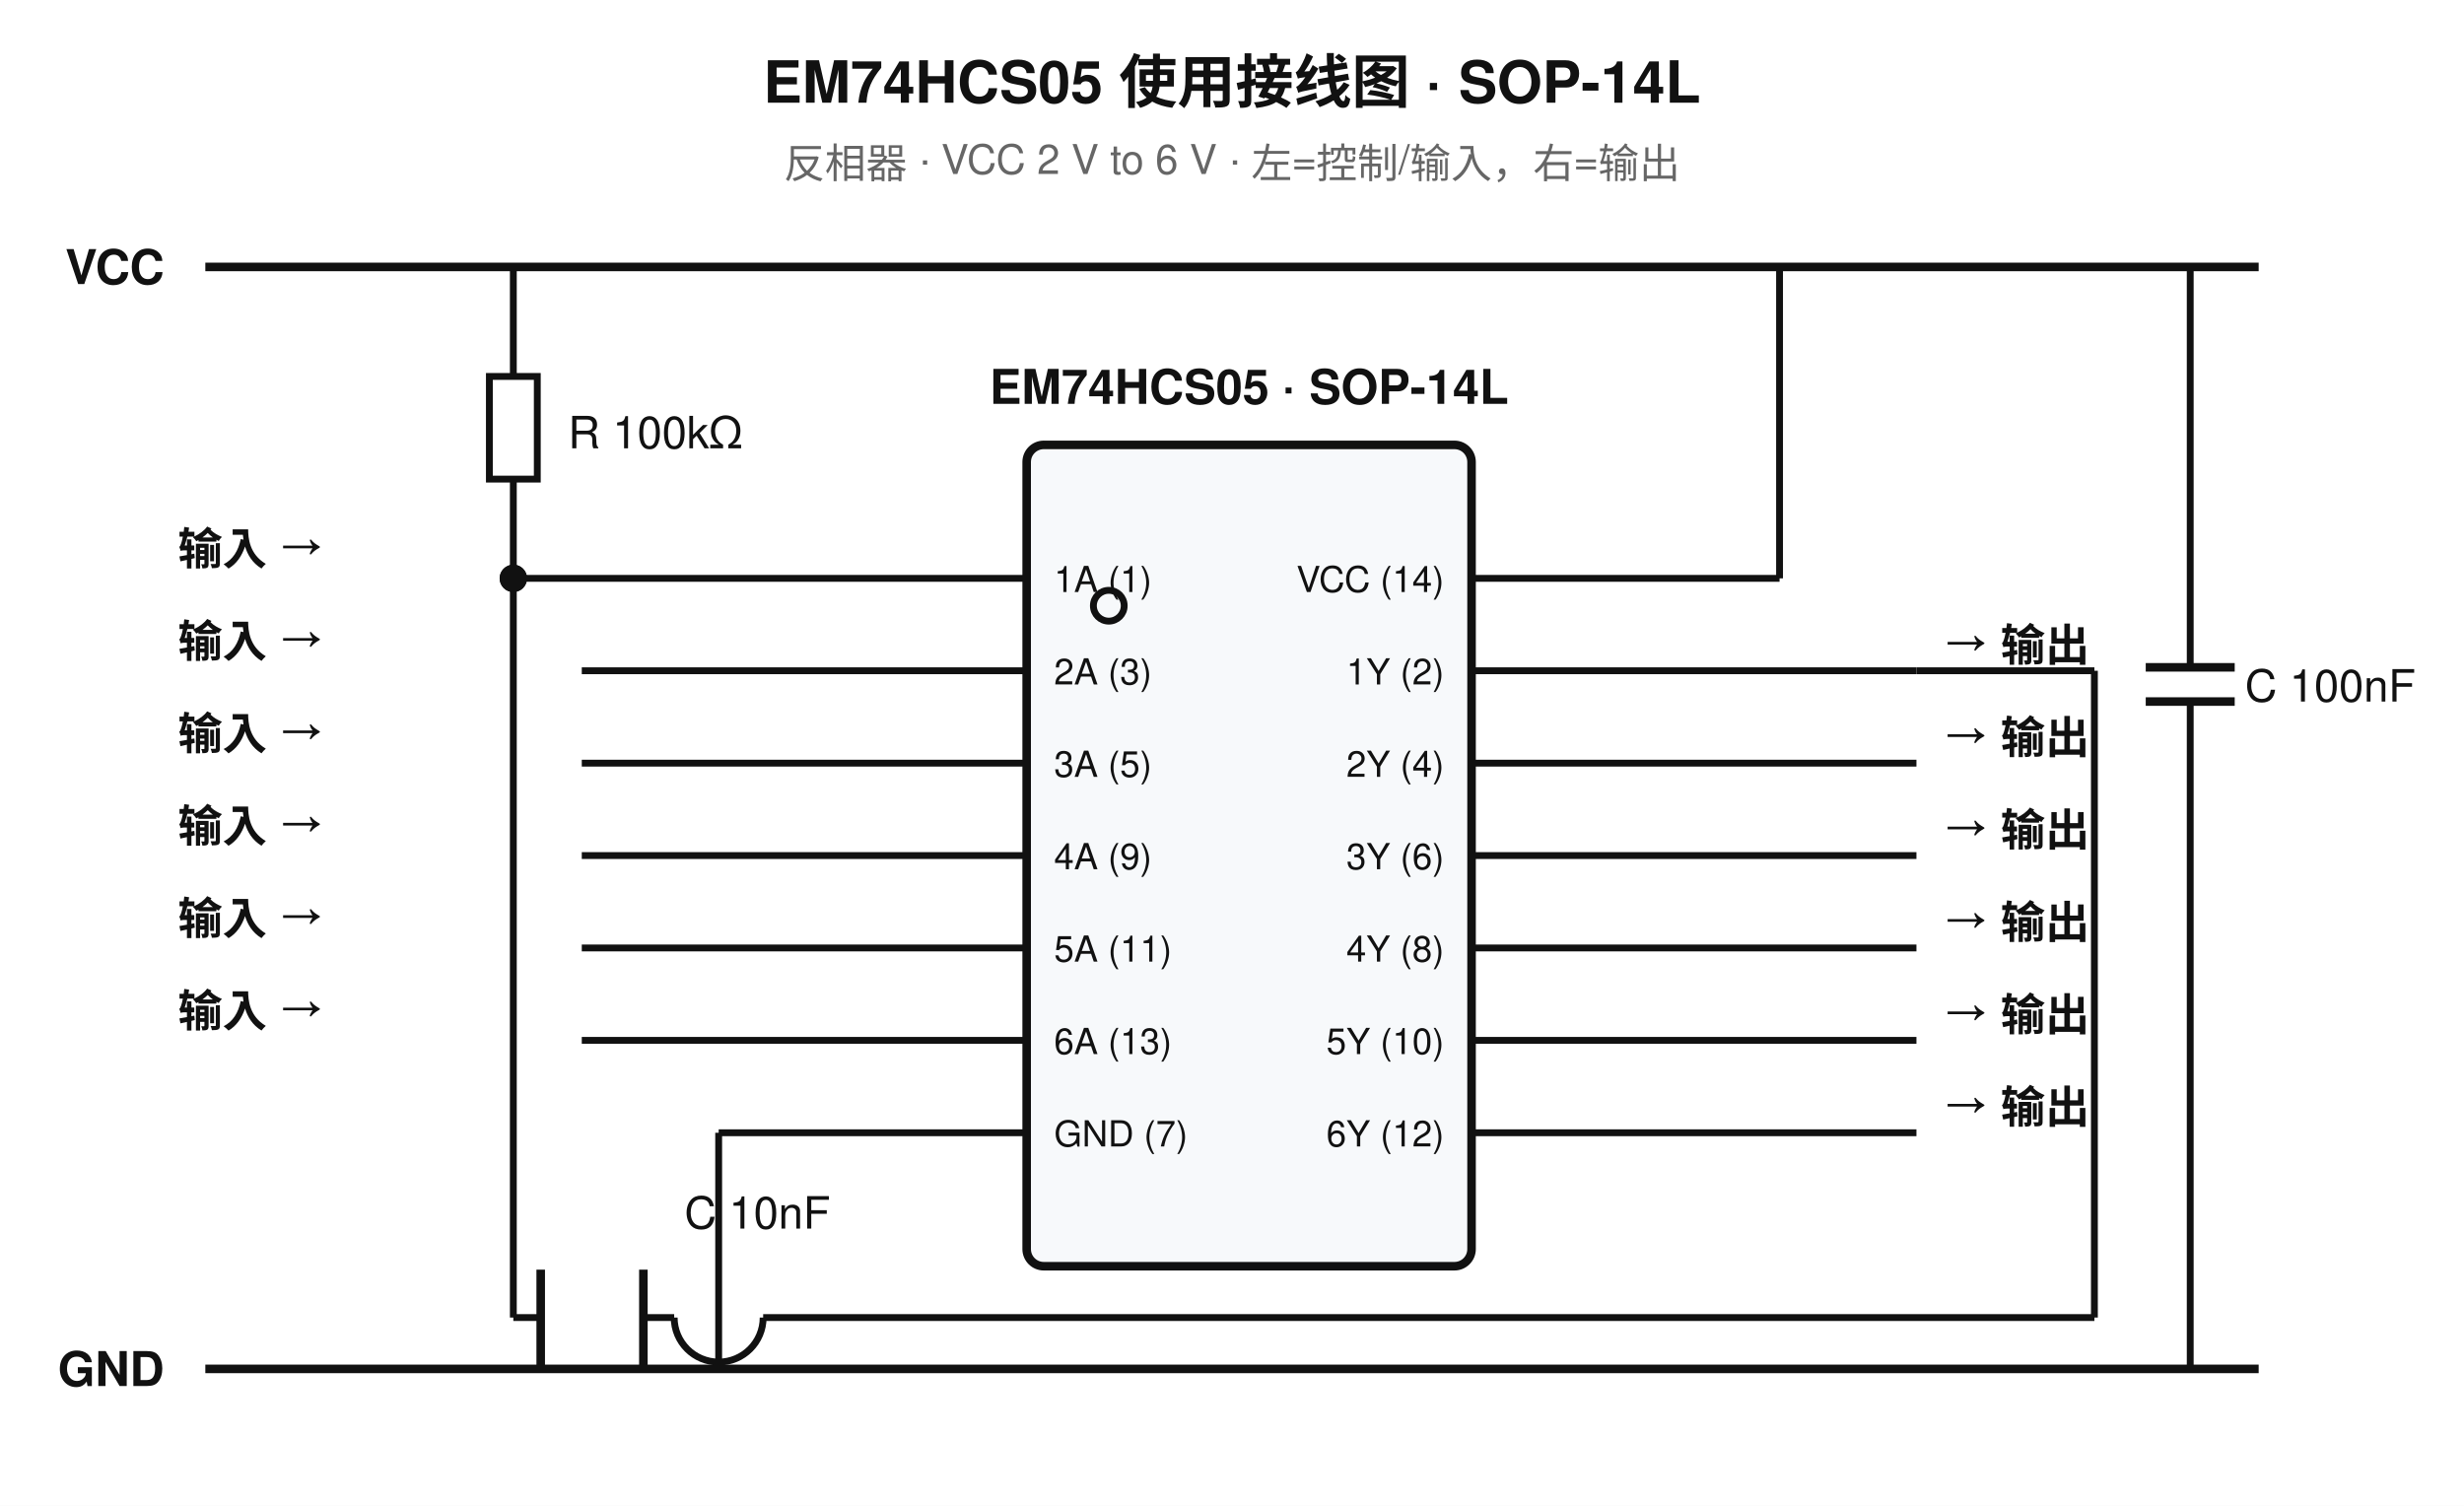
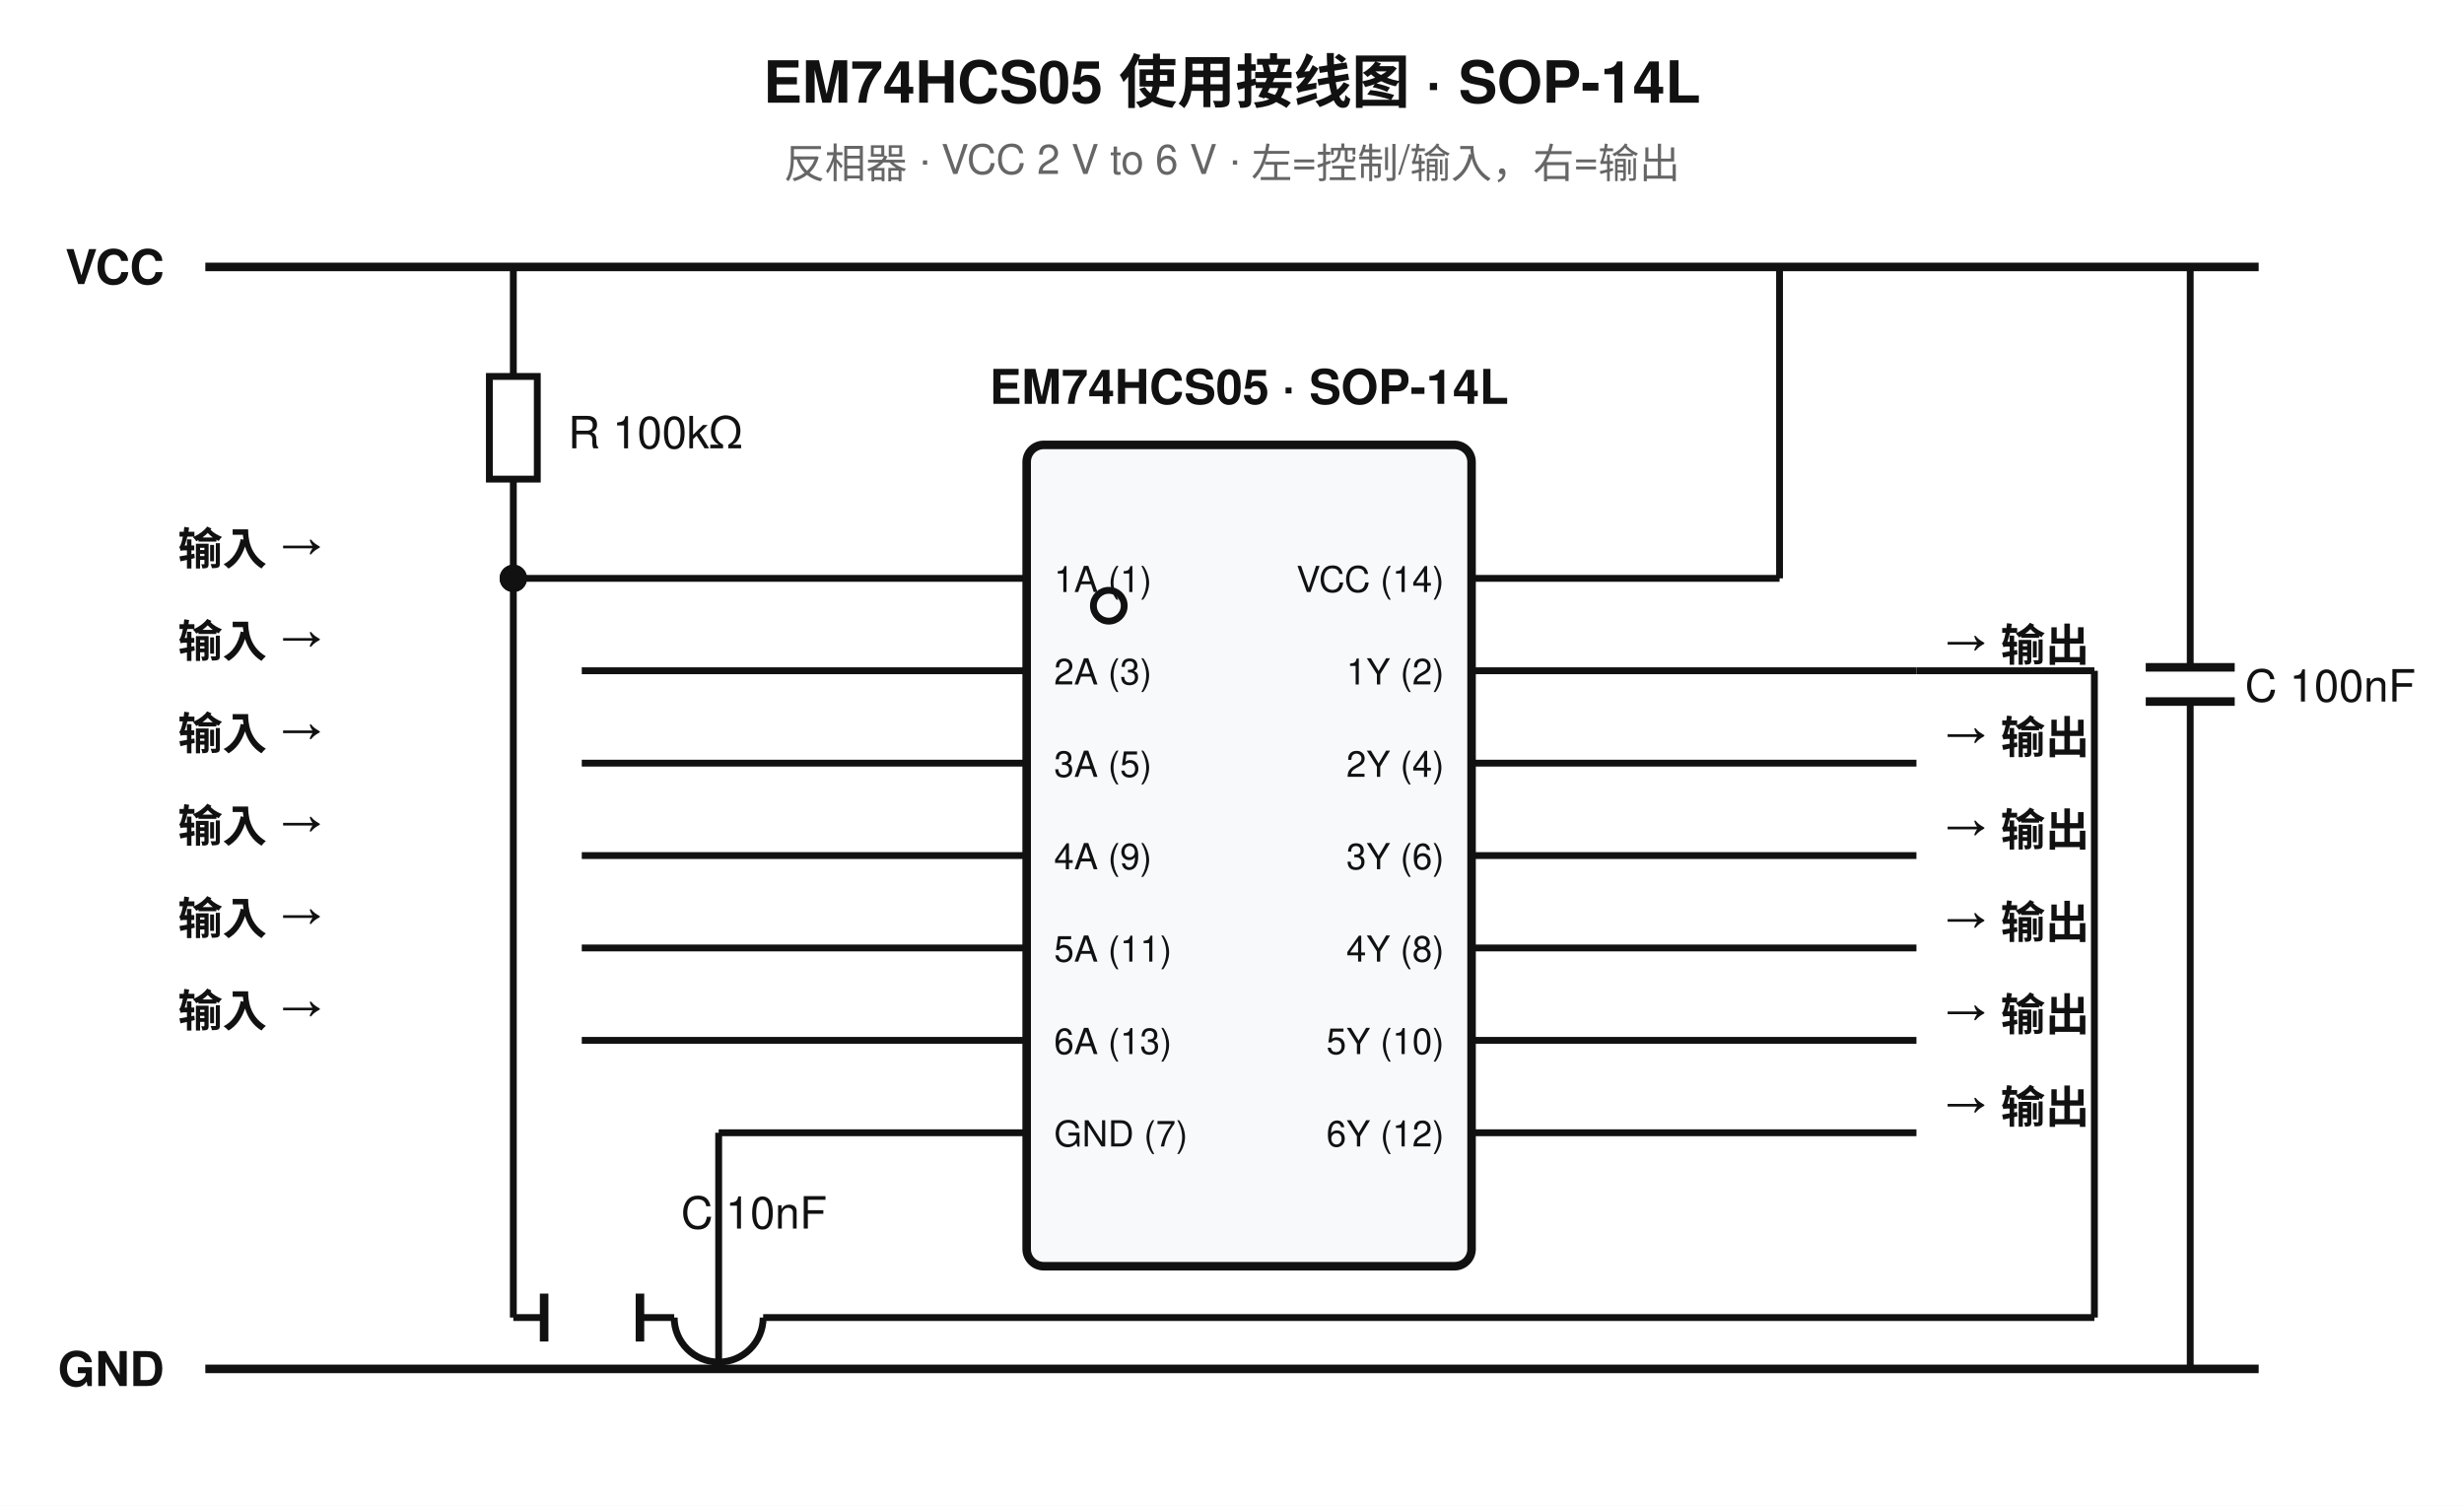
<svg xmlns="http://www.w3.org/2000/svg" viewBox="0 0 720 440" font-family="Helvetica,Arial,sans-serif">
  <rect width="720" height="440" fill="#fff" />
  <text x="360" y="30" text-anchor="middle" font-size="17" font-weight="bold" fill="#111">EM74HCS05 使用接线图 · SOP-14L</text>
  <text x="360" y="52" text-anchor="middle" font-size="12" fill="#666">反相器 · VCC 2 V to 6 V · 左=控制/输入，右=输出</text>
  <line x1="60" y1="78" x2="660" y2="78" stroke="#111" stroke-width="2.5" />
  <text x="48" y="83" text-anchor="end" font-size="14" font-weight="bold" fill="#111">VCC</text>
  <line x1="60" y1="400" x2="660" y2="400" stroke="#111" stroke-width="2.5" />
  <text x="48" y="405" text-anchor="end" font-size="14" font-weight="bold" fill="#111">GND</text>
  <text x="365" y="118" text-anchor="middle" font-size="14" font-weight="bold" fill="#111">EM74HCS05 · SOP-14L</text>
  <rect x="300" y="130" width="130" height="240" rx="5" fill="#f7f9fb" stroke="#111" stroke-width="2.5" />
  <text x="308" y="173.0" font-size="10.5" fill="#111">1A (1)</text>
  <line x1="300" y1="169.0" x2="150" y2="169.0" stroke="#111" stroke-width="2" />
  <line x1="150" y1="78" x2="150" y2="110.0" stroke="#111" stroke-width="2" />
  <rect x="143" y="110.0" width="14" height="30" fill="#fff" stroke="#111" stroke-width="2" />
  <line x1="150" y1="140.0" x2="150" y2="169.0" stroke="#111" stroke-width="2" />
  <circle cx="150" cy="169.0" r="4" fill="#111" />
  <text x="166" y="131.0" font-size="13" fill="#111">R 100kΩ</text>
  <text x="52" y="165.0" font-size="13" font-weight="bold" fill="#111">输入 →</text>
  <text x="308" y="200.0" font-size="10.5" fill="#111">2A (3)</text>
  <line x1="300" y1="196.0" x2="170" y2="196.0" stroke="#111" stroke-width="2" />
  <text x="52" y="192.0" font-size="13" font-weight="bold" fill="#111">输入 →</text>
  <text x="308" y="227.0" font-size="10.5" fill="#111">3A (5)</text>
  <line x1="300" y1="223.0" x2="170" y2="223.0" stroke="#111" stroke-width="2" />
  <text x="52" y="219.0" font-size="13" font-weight="bold" fill="#111">输入 →</text>
  <text x="308" y="254.0" font-size="10.5" fill="#111">4A (9)</text>
  <line x1="300" y1="250.0" x2="170" y2="250.0" stroke="#111" stroke-width="2" />
  <text x="52" y="246.0" font-size="13" font-weight="bold" fill="#111">输入 →</text>
  <text x="308" y="281.0" font-size="10.5" fill="#111">5A (11)</text>
  <line x1="300" y1="277.0" x2="170" y2="277.0" stroke="#111" stroke-width="2" />
  <text x="52" y="273.0" font-size="13" font-weight="bold" fill="#111">输入 →</text>
  <text x="308" y="308.0" font-size="10.5" fill="#111">6A (13)</text>
  <line x1="300" y1="304.0" x2="170" y2="304.0" stroke="#111" stroke-width="2" />
  <text x="52" y="300.0" font-size="13" font-weight="bold" fill="#111">输入 →</text>
  <text x="308" y="335.0" font-size="10.5" fill="#111">GND (7)</text>
  <line x1="300" y1="331.0" x2="210" y2="331.0" stroke="#111" stroke-width="2" />
  <line x1="210" y1="331.0" x2="210" y2="400" stroke="#111" stroke-width="2" />
  <text x="422" y="173.0" text-anchor="end" font-size="10.5" fill="#111">VCC (14)</text>
  <line x1="430" y1="169.0" x2="520" y2="169.0" stroke="#111" stroke-width="2" />
  <line x1="520" y1="169.0" x2="520" y2="78" stroke="#111" stroke-width="2" />
  <text x="422" y="200.0" text-anchor="end" font-size="10.5" fill="#111">1Y (2)</text>
  <line x1="430" y1="196.0" x2="560" y2="196.0" stroke="#111" stroke-width="2" />
  <text x="568" y="192.0" font-size="13" font-weight="bold" fill="#111">→ 输出</text>
  <text x="422" y="227.0" text-anchor="end" font-size="10.5" fill="#111">2Y (4)</text>
  <line x1="430" y1="223.0" x2="560" y2="223.0" stroke="#111" stroke-width="2" />
  <text x="568" y="219.0" font-size="13" font-weight="bold" fill="#111">→ 输出</text>
  <text x="422" y="254.0" text-anchor="end" font-size="10.5" fill="#111">3Y (6)</text>
  <line x1="430" y1="250.0" x2="560" y2="250.0" stroke="#111" stroke-width="2" />
  <text x="568" y="246.0" font-size="13" font-weight="bold" fill="#111">→ 输出</text>
  <text x="422" y="281.0" text-anchor="end" font-size="10.5" fill="#111">4Y (8)</text>
  <line x1="430" y1="277.0" x2="560" y2="277.0" stroke="#111" stroke-width="2" />
  <text x="568" y="273.0" font-size="13" font-weight="bold" fill="#111">→ 输出</text>
  <text x="422" y="308.0" text-anchor="end" font-size="10.5" fill="#111">5Y (10)</text>
  <line x1="430" y1="304.0" x2="560" y2="304.0" stroke="#111" stroke-width="2" />
  <text x="568" y="300.0" font-size="13" font-weight="bold" fill="#111">→ 输出</text>
  <text x="422" y="335.0" text-anchor="end" font-size="10.5" fill="#111">6Y (12)</text>
  <line x1="430" y1="331.0" x2="560" y2="331.0" stroke="#111" stroke-width="2" />
  <text x="568" y="327.0" font-size="13" font-weight="bold" fill="#111">→ 输出</text>
  <circle cx="324" cy="177.0" r="4.5" fill="none" stroke="#111" stroke-width="2" />
  <line x1="560" y1="196.0" x2="612" y2="196.0" stroke="#111" stroke-width="2" />
  <line x1="612" y1="196.0" x2="612" y2="385" stroke="#111" stroke-width="2" />
-   <line x1="158" y1="385" x2="150" y2="385" stroke="#111" stroke-width="2" />
-   <line x1="158" y1="371" x2="158" y2="399" stroke="#111" stroke-width="2.5" />
-   <line x1="188" y1="371" x2="188" y2="399" stroke="#111" stroke-width="2.5" />
-   <line x1="188" y1="385" x2="197" y2="385" stroke="#111" stroke-width="2" />
+   <line x1="159" y1="385" x2="150" y2="385" stroke="#111" stroke-width="2" />
+   <line x1="159" y1="378" x2="159" y2="392" stroke="#111" stroke-width="2.5" />
+   <line x1="187" y1="378" x2="187" y2="392" stroke="#111" stroke-width="2.5" />
+   <line x1="187" y1="385" x2="197" y2="385" stroke="#111" stroke-width="2" />
  <path d="M197,385 A13,13 0 0,0 223,385" fill="none" stroke="#111" stroke-width="2" />
  <line x1="223" y1="385" x2="612" y2="385" stroke="#111" stroke-width="2" />
-   <text x="200" y="359" font-size="13" fill="#111">C 10nF</text>
+   <text x="199" y="359" font-size="13" fill="#111">C 10nF</text>
  <line x1="150" y1="385" x2="150" y2="169.0" stroke="#111" stroke-width="2" />
  <circle cx="150" cy="169.0" r="4" fill="#111" />
  <text x="656" y="205" font-size="13" fill="#111">C 100nF</text>
  <line x1="640" y1="78" x2="640" y2="195" stroke="#111" stroke-width="2" />
  <line x1="627" y1="195" x2="653" y2="195" stroke="#111" stroke-width="2.5" />
  <line x1="627" y1="205" x2="653" y2="205" stroke="#111" stroke-width="2.5" />
  <line x1="640" y1="205" x2="640" y2="400" stroke="#111" stroke-width="2" />
</svg>
